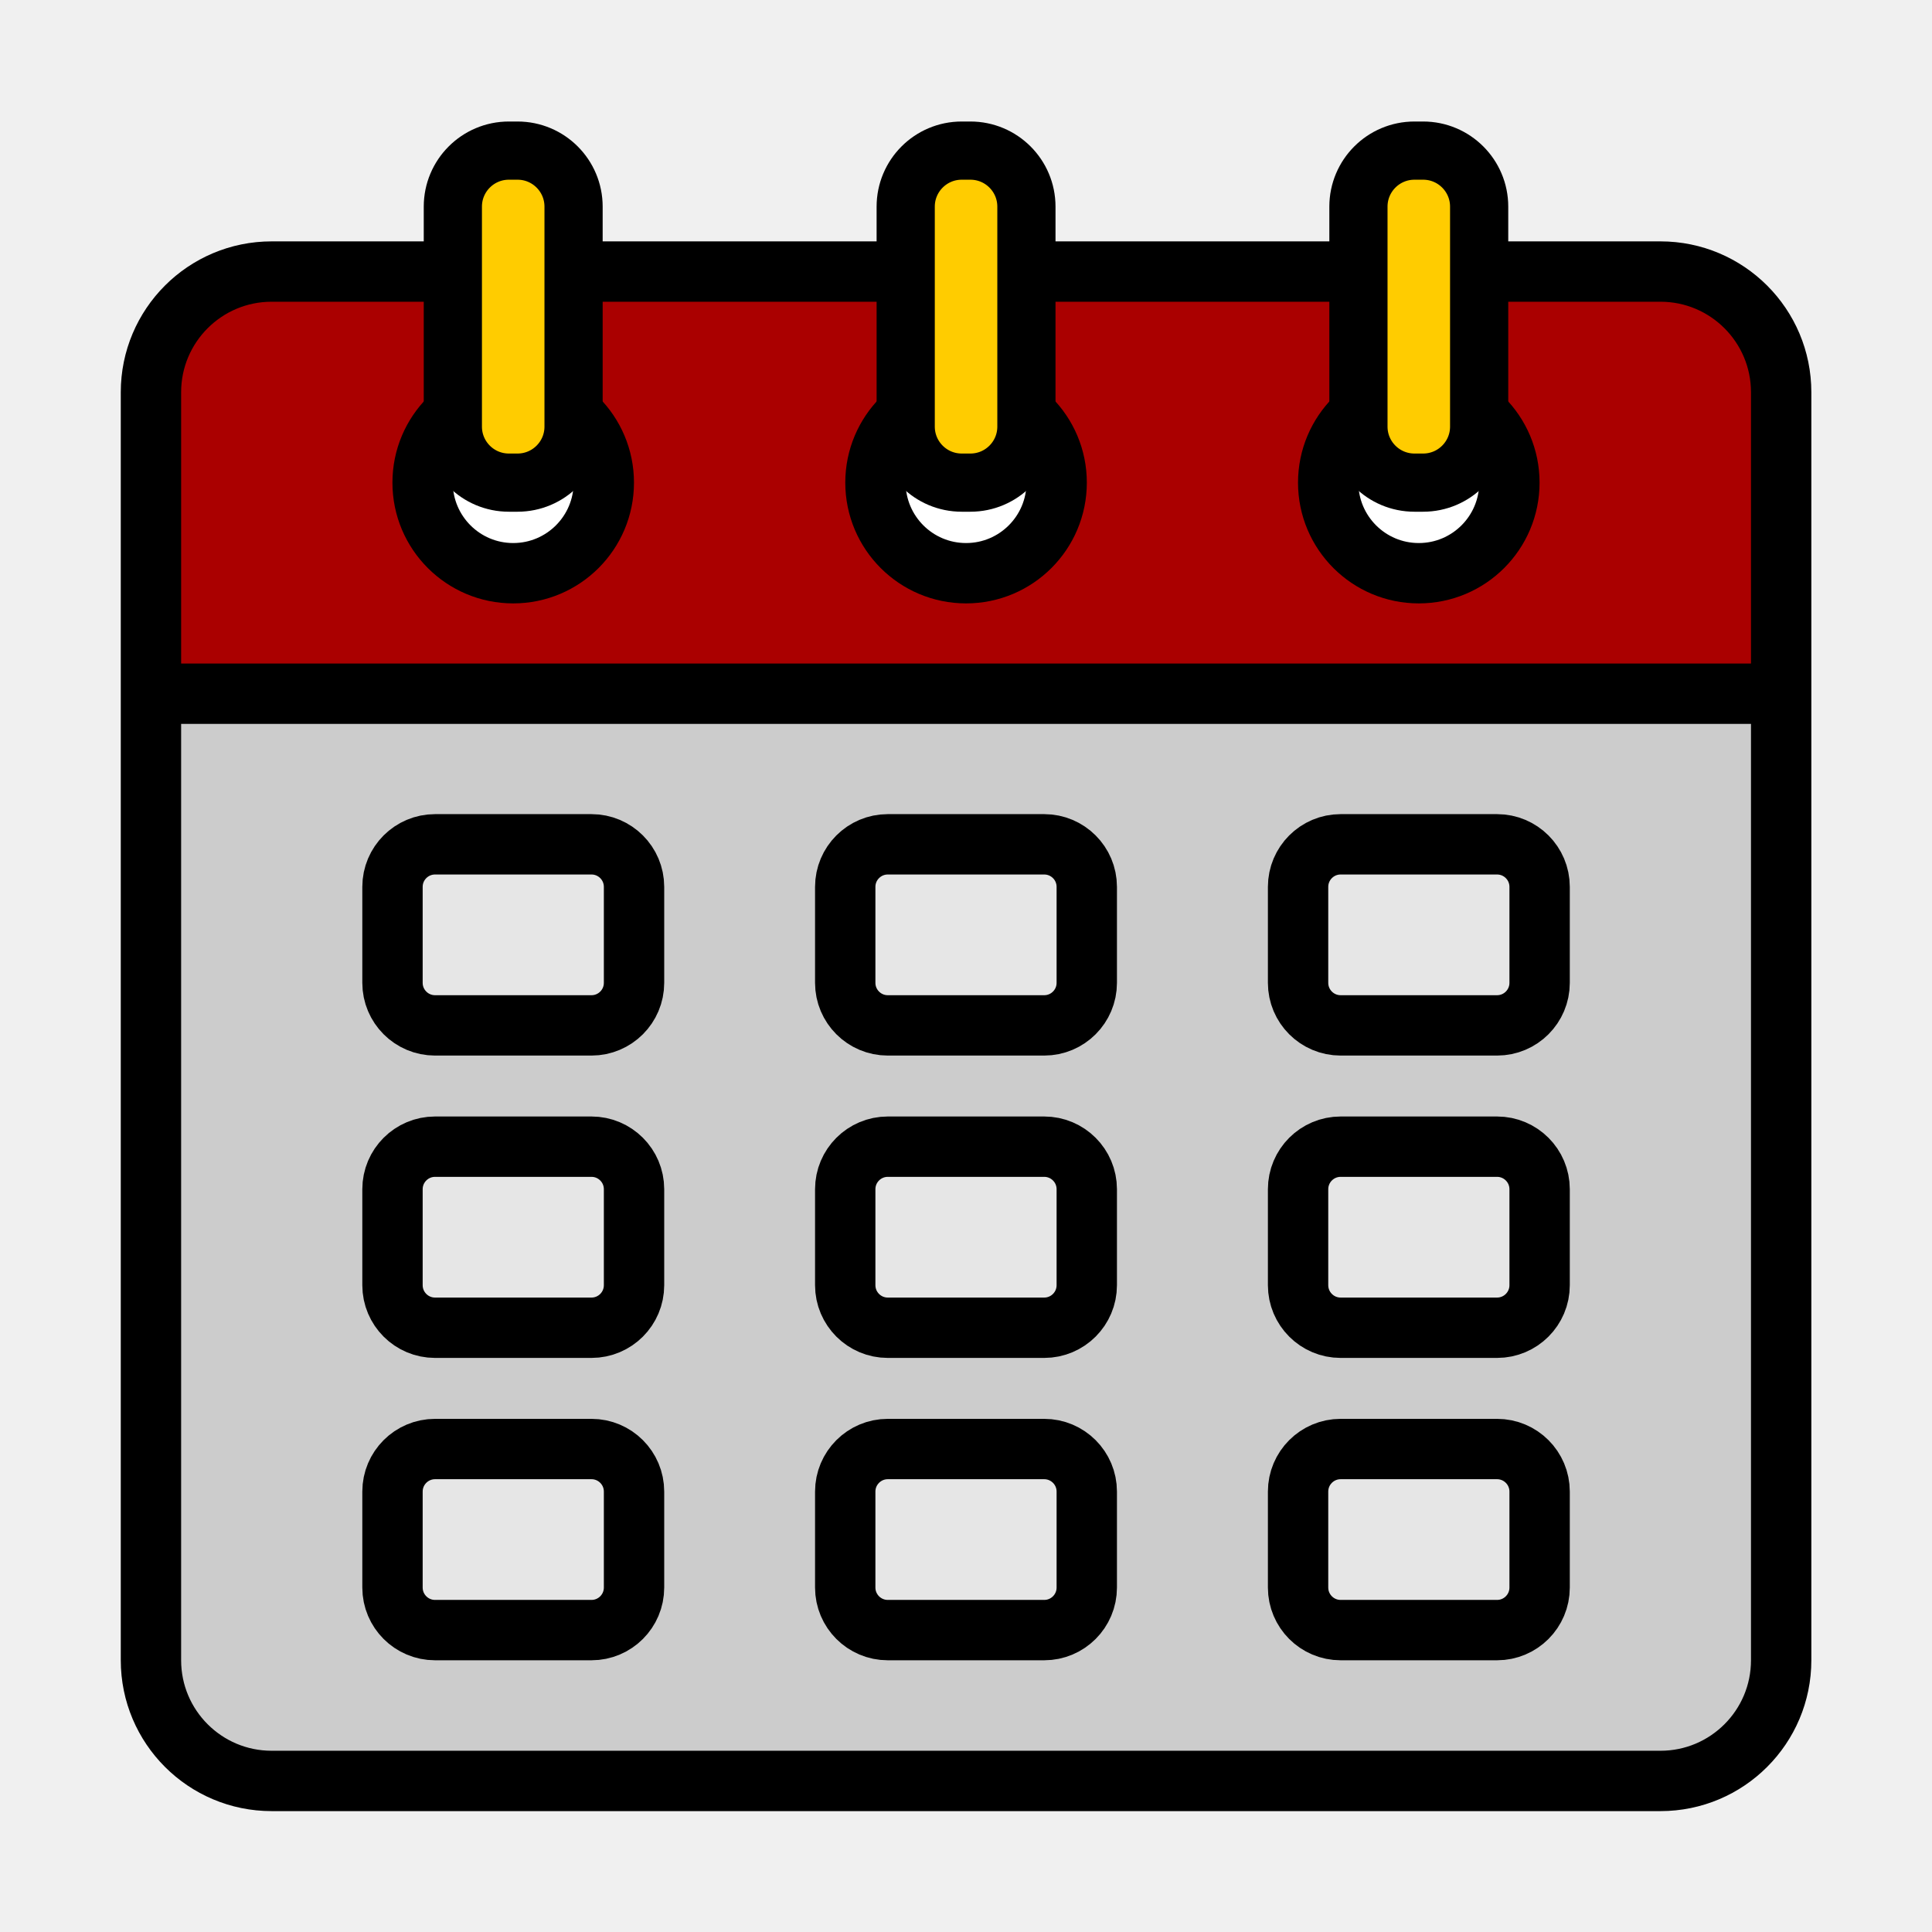
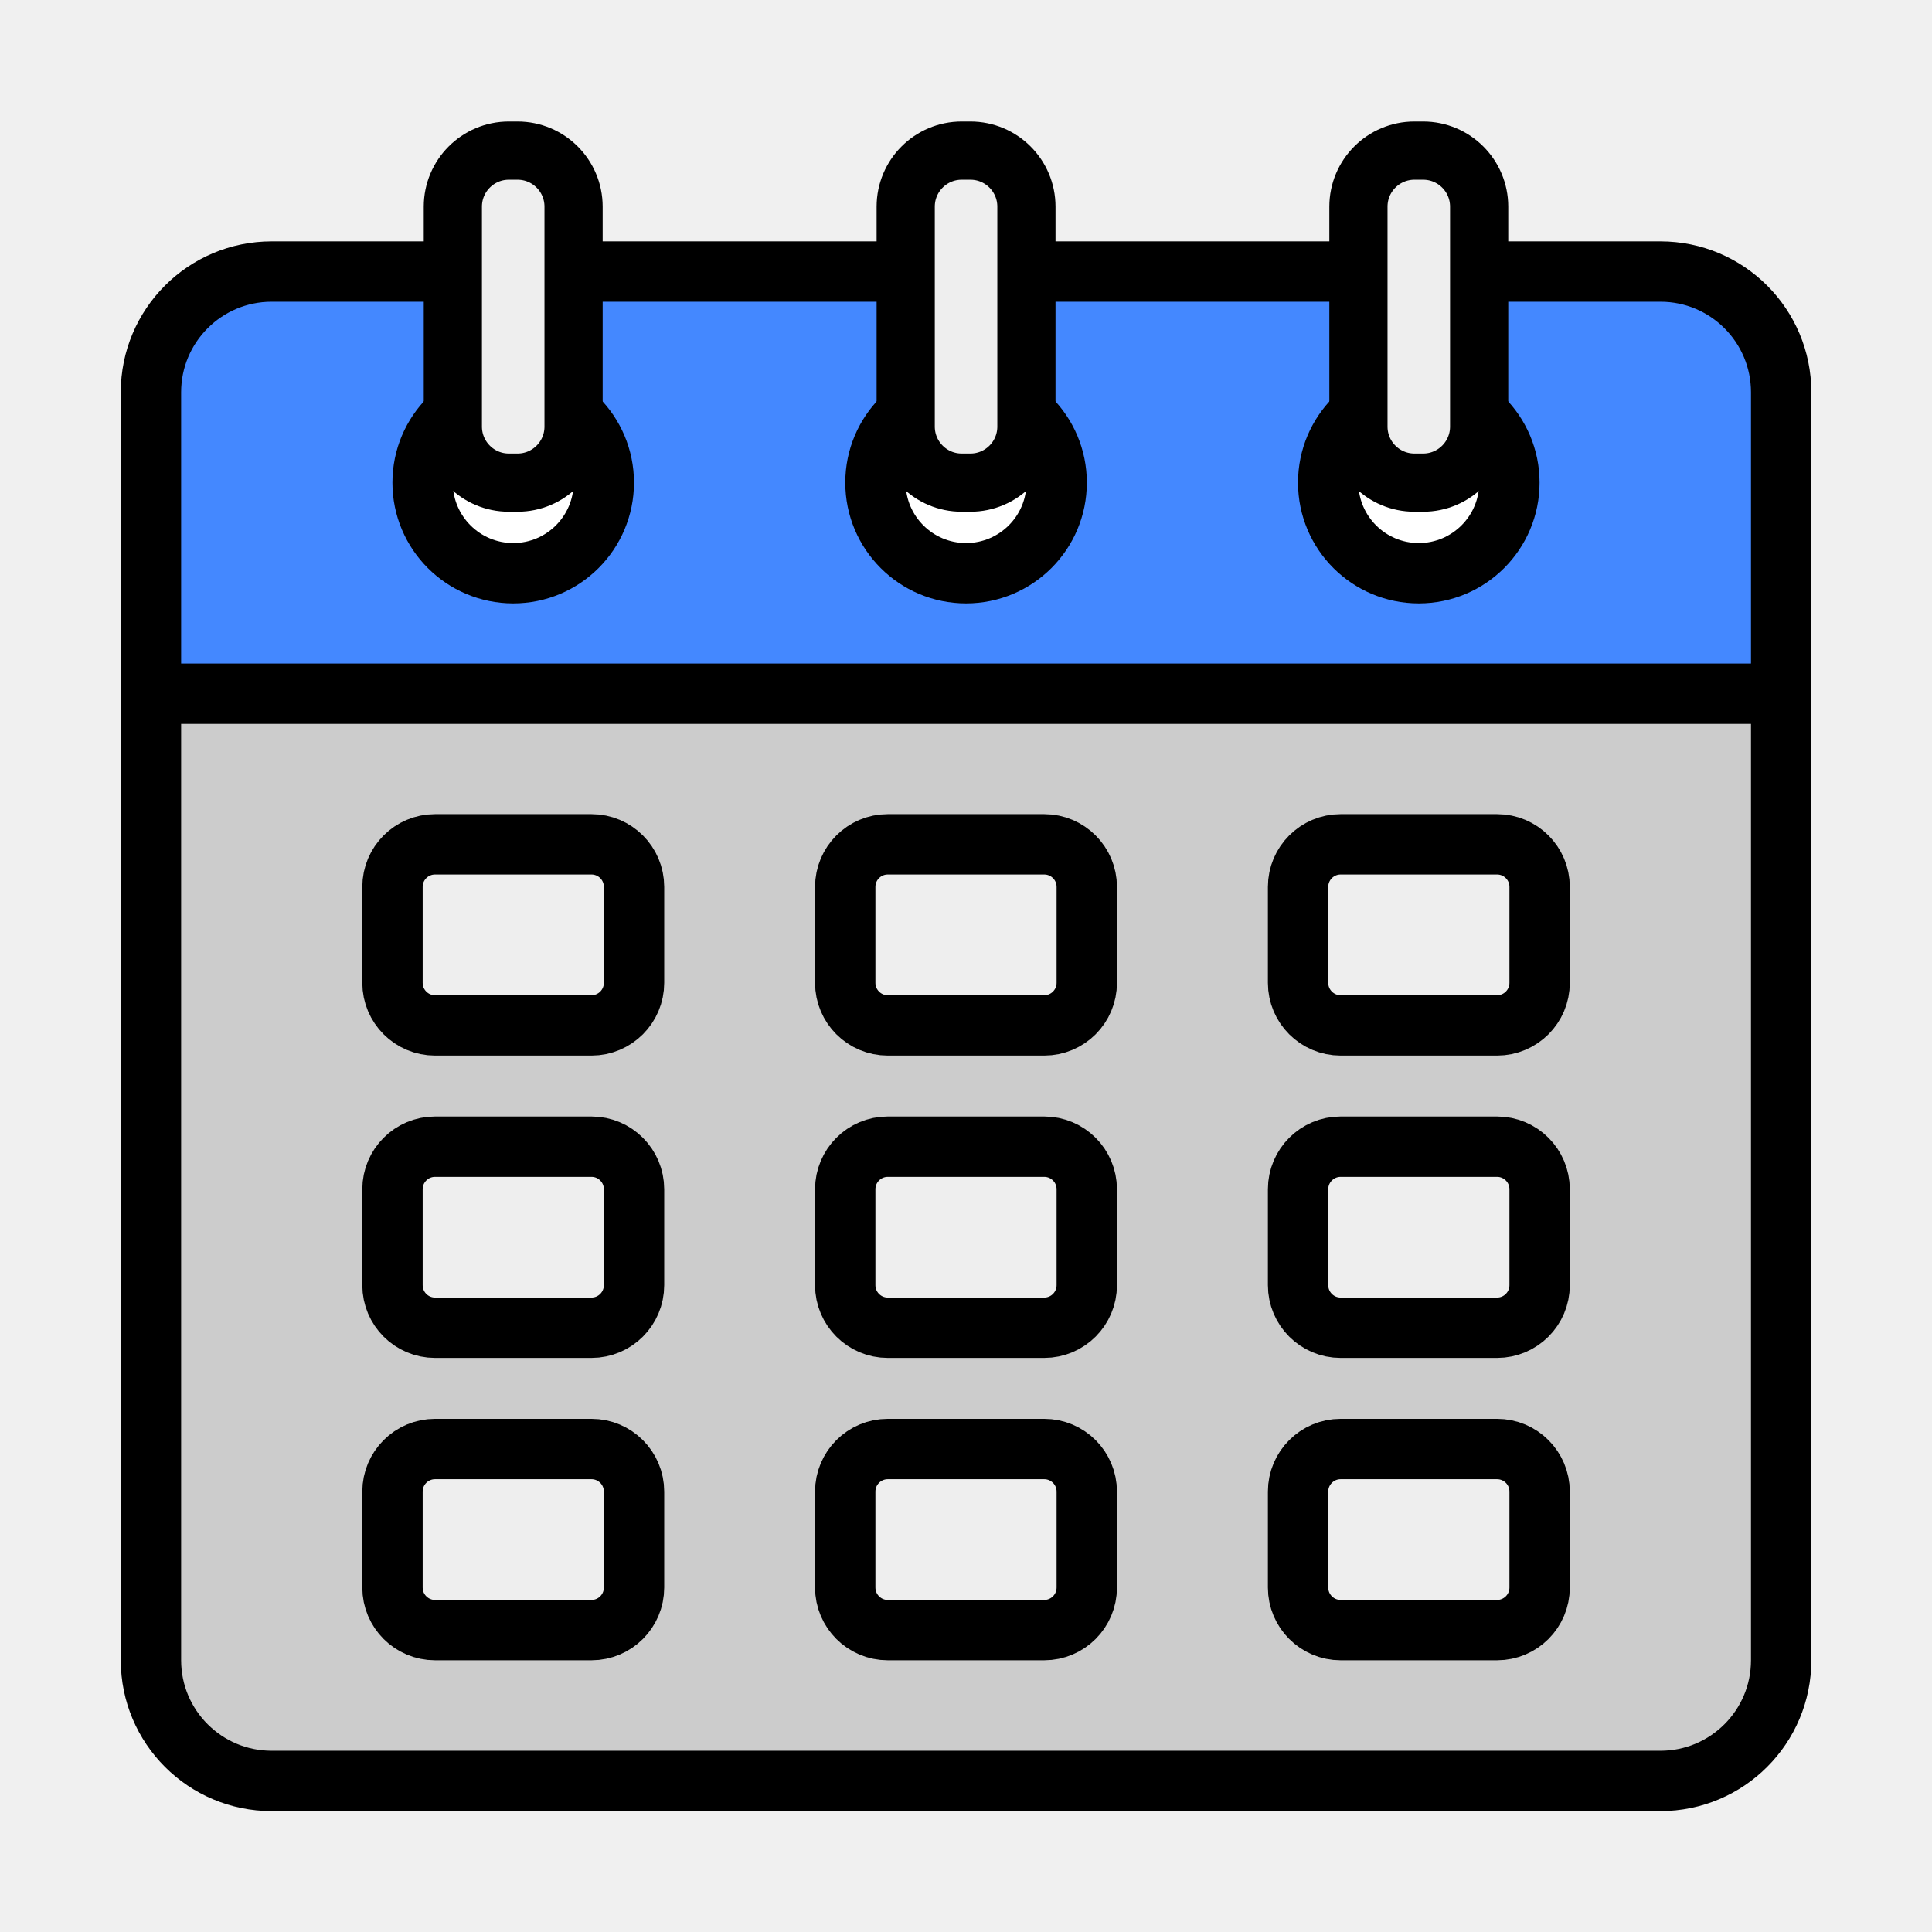
<svg xmlns="http://www.w3.org/2000/svg" width="64" height="64" version="1.1" viewBox="0 0 16.933 16.933">
  <g transform="translate(0 -280.07)">
    <rect x="1.323" y="282.45" width="14.288" height="13.229" ry="1.058" fill="#ccc" />
-     <path d="m2.558 282.45h11.818c0.684 0 1.235 0.551 1.235 1.235v2.469h-14.288v-2.469c0-0.684 0.551-1.235 1.235-1.235z" fill="#a00" />
+     <path d="m2.558 282.45h11.818c0.684 0 1.235 0.551 1.235 1.235v2.469h-14.288v-2.469c0-0.684 0.551-1.235 1.235-1.235z" fill="#48f" />
    <rect x="1.323" y="282.45" width="14.288" height="13.229" ry="1.058" fill="none" stroke="#000" stroke-linecap="round" stroke-linejoin="round" stroke-width=".529" />
    <path d="m1.323 286.15h14.288" fill="none" stroke="#000" stroke-width=".529" />
-     <g fill="#e6e6e6" stroke="#000" stroke-linecap="round" stroke-linejoin="round" stroke-width=".529">
+     <g fill="#eee" stroke="#000" stroke-linecap="round" stroke-linejoin="round" stroke-width=".529">
      <rect x="3.44" y="287.47" width="2.117" height="1.587" ry=".373" />
      <rect x="7.408" y="287.47" width="2.117" height="1.587" ry=".373" />
      <rect x="11.377" y="287.47" width="2.117" height="1.587" ry=".373" />
      <rect x="3.44" y="290.12" width="2.117" height="1.587" ry=".373" />
      <rect x="7.408" y="290.12" width="2.117" height="1.587" ry=".373" />
      <rect x="11.377" y="290.12" width="2.117" height="1.587" ry=".373" />
      <rect x="3.44" y="292.77" width="2.117" height="1.587" ry=".373" />
      <rect x="7.408" y="292.77" width="2.117" height="1.587" ry=".373" />
      <rect x="11.377" y="292.77" width="2.117" height="1.587" ry=".373" />
    </g>
    <g fill="#fff" stroke="#000" stroke-linecap="round" stroke-linejoin="round" stroke-width=".529">
      <ellipse cx="4.498" cy="284.3" rx=".794" ry=".794" />
      <ellipse cx="8.467" cy="284.3" rx=".794" ry=".794" />
      <ellipse cx="12.435" cy="284.3" rx=".794" ry=".794" />
    </g>
-     <g fill="#fc0" stroke="#000" stroke-linecap="round" stroke-linejoin="round" stroke-width=".51">
+     <g fill="#eee" stroke="#000" stroke-linecap="round" stroke-linejoin="round" stroke-width=".51">
      <rect x="3.969" y="281.39" width="1.058" height="2.91" ry=".491" />
      <rect x="7.938" y="281.39" width="1.058" height="2.91" ry=".491" />
      <rect x="11.906" y="281.39" width="1.058" height="2.91" ry=".491" />
    </g>
  </g>
</svg>
